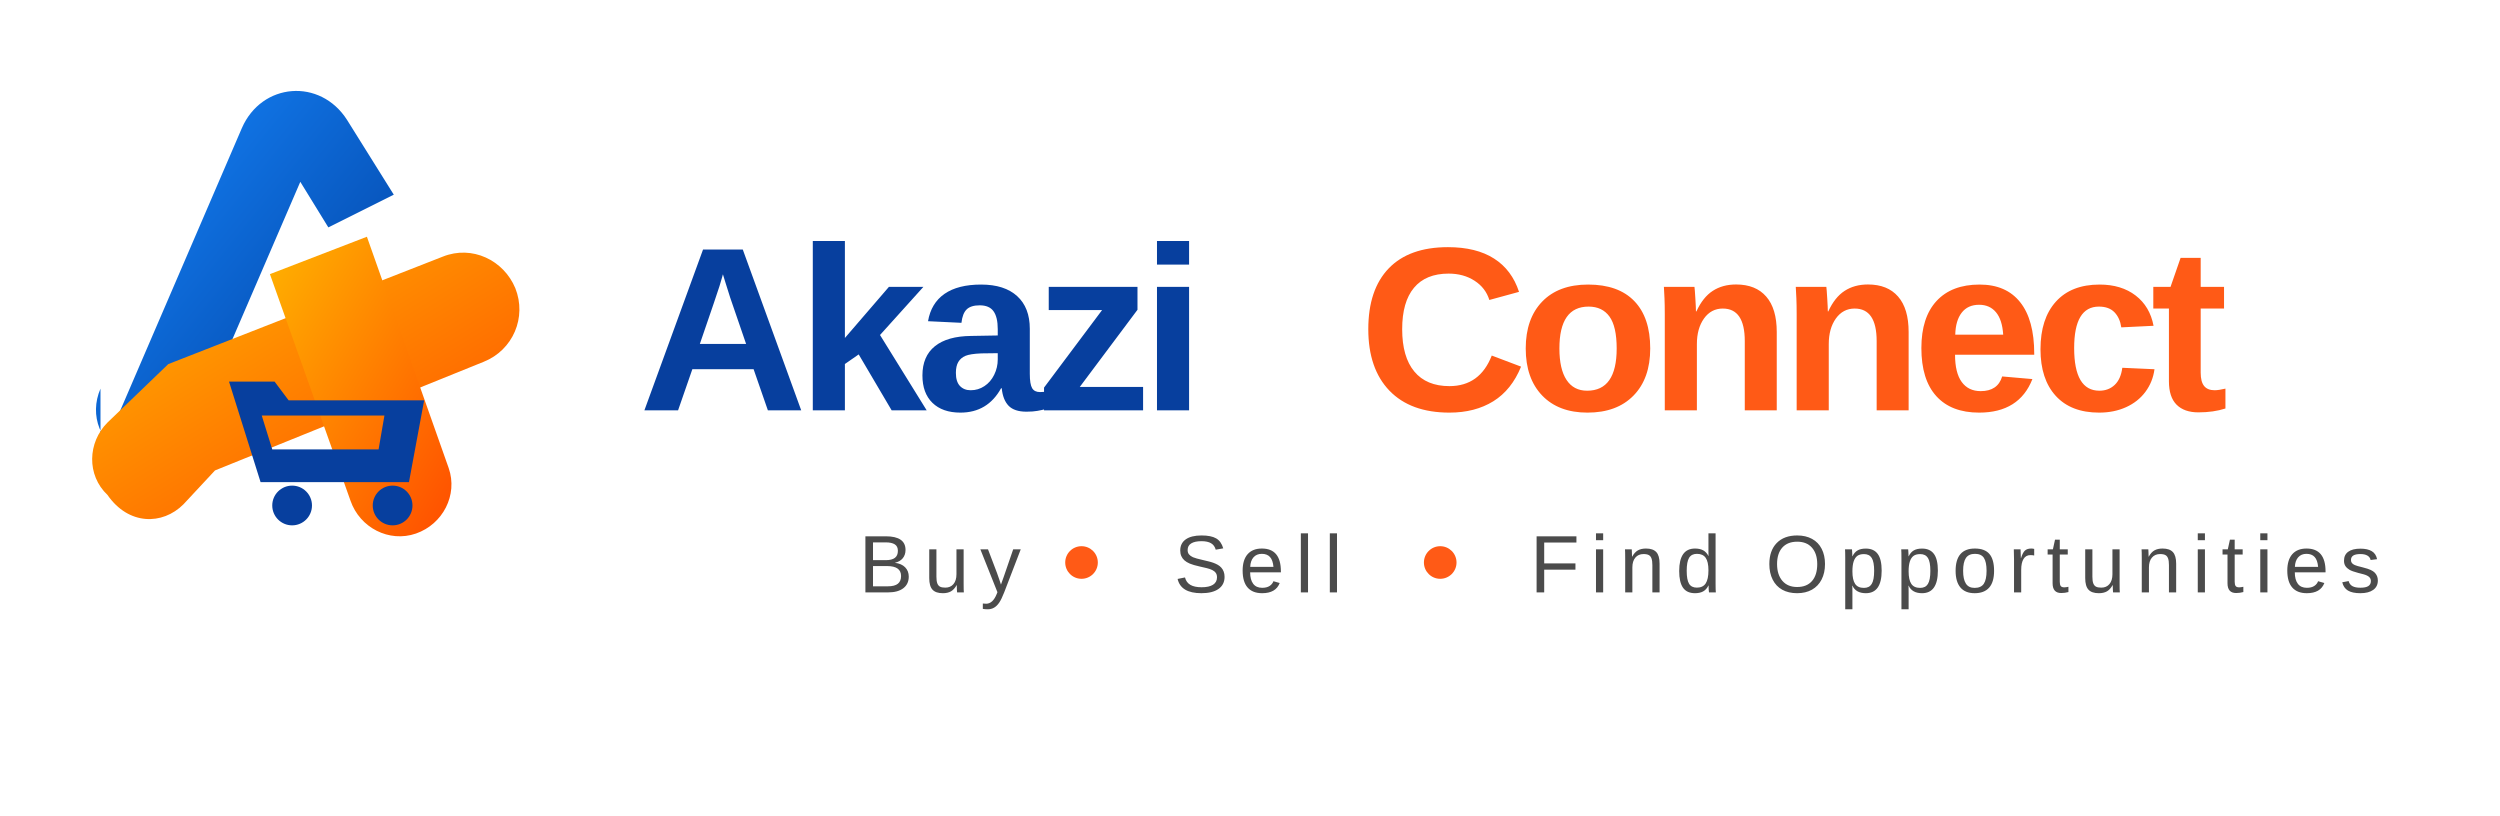
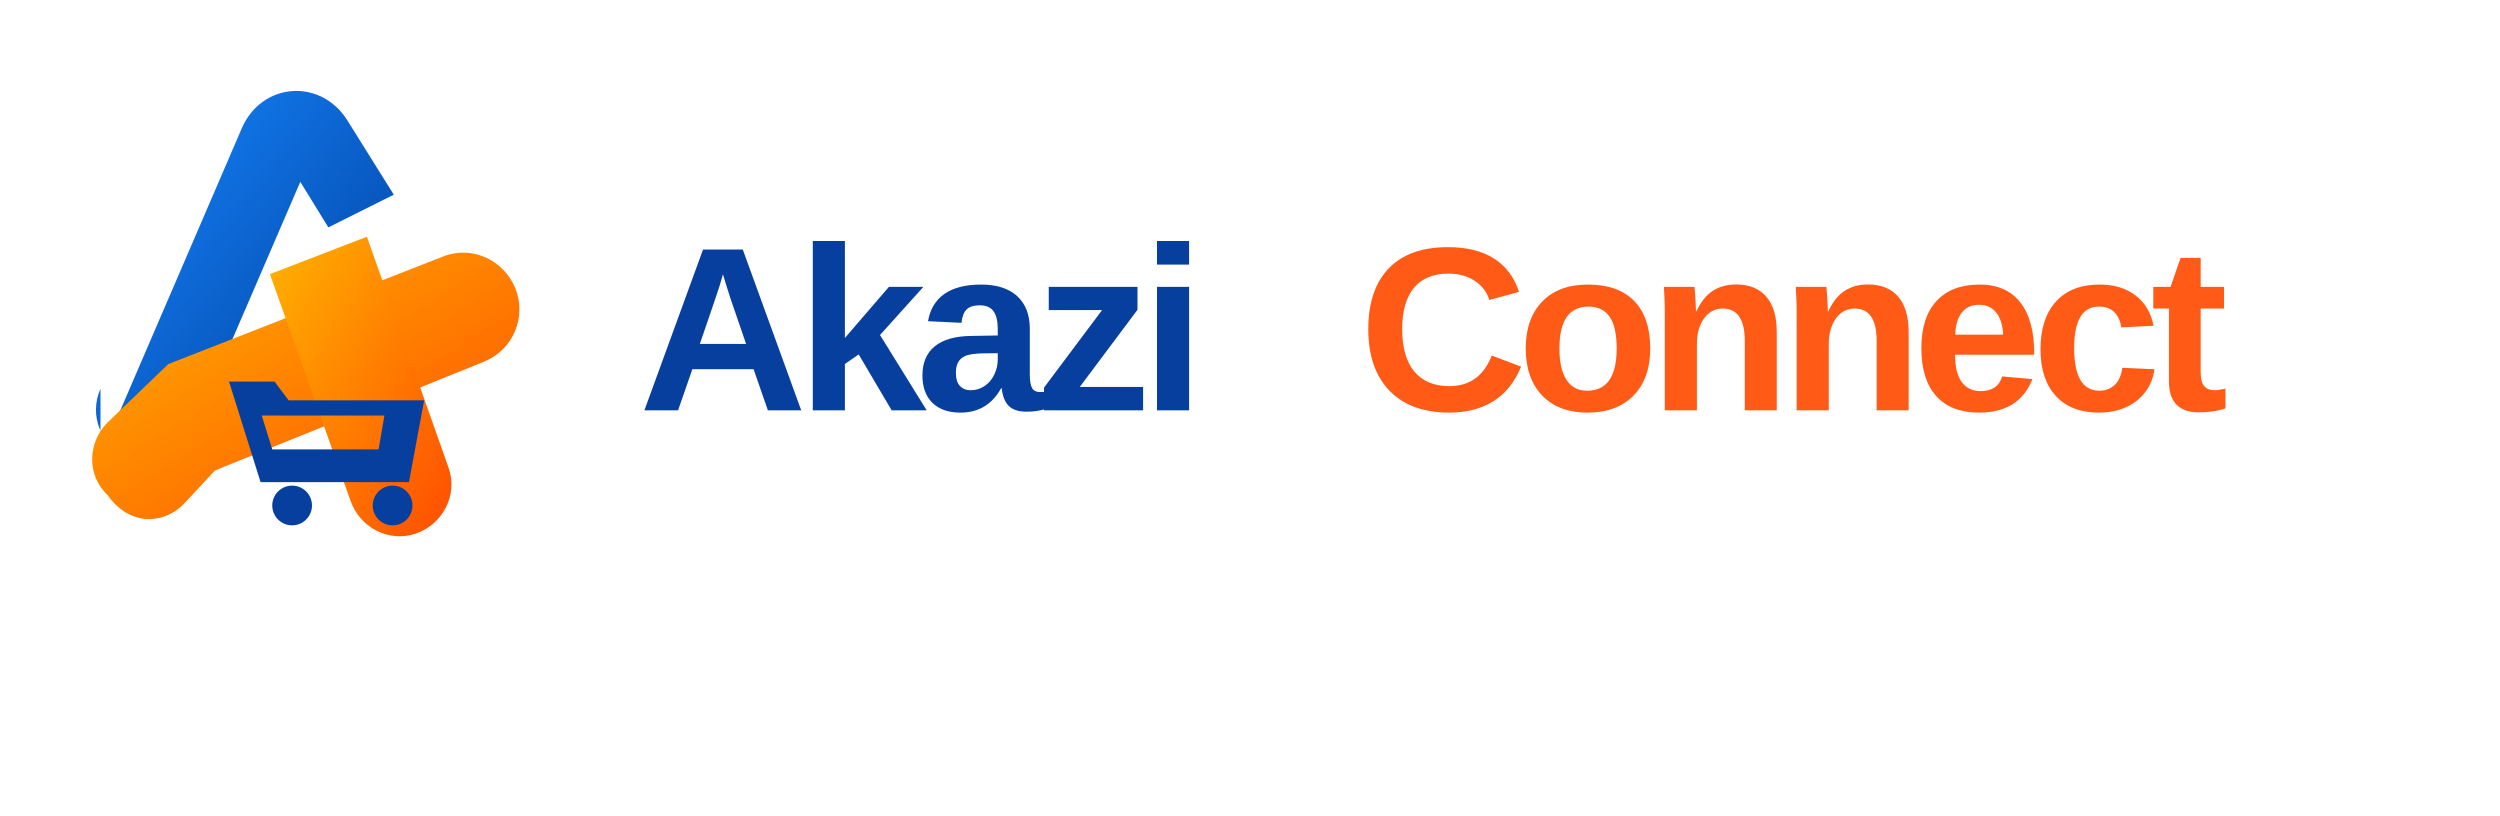
<svg xmlns="http://www.w3.org/2000/svg" viewBox="0 0 920 300" role="img" aria-label="AkaziConnect Buy Sell Find Opportunities">
  <defs>
    <linearGradient id="blue" x1="0" y1="0" x2="1" y2="1">
      <stop offset="0" stop-color="#1688ff" />
      <stop offset="1" stop-color="#003b9a" />
    </linearGradient>
    <linearGradient id="orange" x1="0" y1="0" x2="1" y2="1">
      <stop offset="0" stop-color="#ffb300" />
      <stop offset="1" stop-color="#ff4d00" />
    </linearGradient>
  </defs>
  <g transform="translate(0 8) scale(.43)">
    <path d="M86 372 207 91c17-39 67-43 90-7l40 64-56 28-24-39-91 211c-10 23-34 35-57 24-23-10-33-35-23-58Z" fill="url(#blue)" />
    <path d="M92 405c-18-17-17-45 0-62l52-50 235-92c25-10 52 3 62 27 10 25-2 53-27 63L184 384l-27 29c-18 18-47 18-65-8Z" fill="url(#orange)" />
    <path d="m314 184 70 198c8 23-5 48-28 56-23 8-48-5-56-28l-69-194 83-32Z" fill="url(#orange)" />
    <path d="M196 308h39l12 16h116l-13 70H223l-27-86Zm28 29 9 29h91l5-29h-105Z" fill="#073f9e" />
    <circle cx="250" cy="414" r="17" fill="#073f9e" />
    <circle cx="336" cy="414" r="17" fill="#073f9e" />
  </g>
  <text x="235" y="151" font-family="Arial, Helvetica, sans-serif" font-size="86" font-weight="800" letter-spacing="-4" fill="#073f9e">Akazi</text>
  <text x="500" y="151" font-family="Arial, Helvetica, sans-serif" font-size="86" font-weight="800" letter-spacing="-4" fill="#ff5a16">Connect</text>
-   <text x="316" y="218" font-family="Arial, Helvetica, sans-serif" font-size="30" font-weight="500" letter-spacing="4" fill="#4b4b4b">Buy</text>
-   <circle cx="398" cy="207" r="6" fill="#ff5a16" />
-   <text x="432" y="218" font-family="Arial, Helvetica, sans-serif" font-size="30" font-weight="500" letter-spacing="4" fill="#4b4b4b">Sell</text>
-   <circle cx="530" cy="207" r="6" fill="#ff5a16" />
-   <text x="563" y="218" font-family="Arial, Helvetica, sans-serif" font-size="30" font-weight="500" letter-spacing="4" fill="#4b4b4b">Find Opportunities</text>
</svg>
